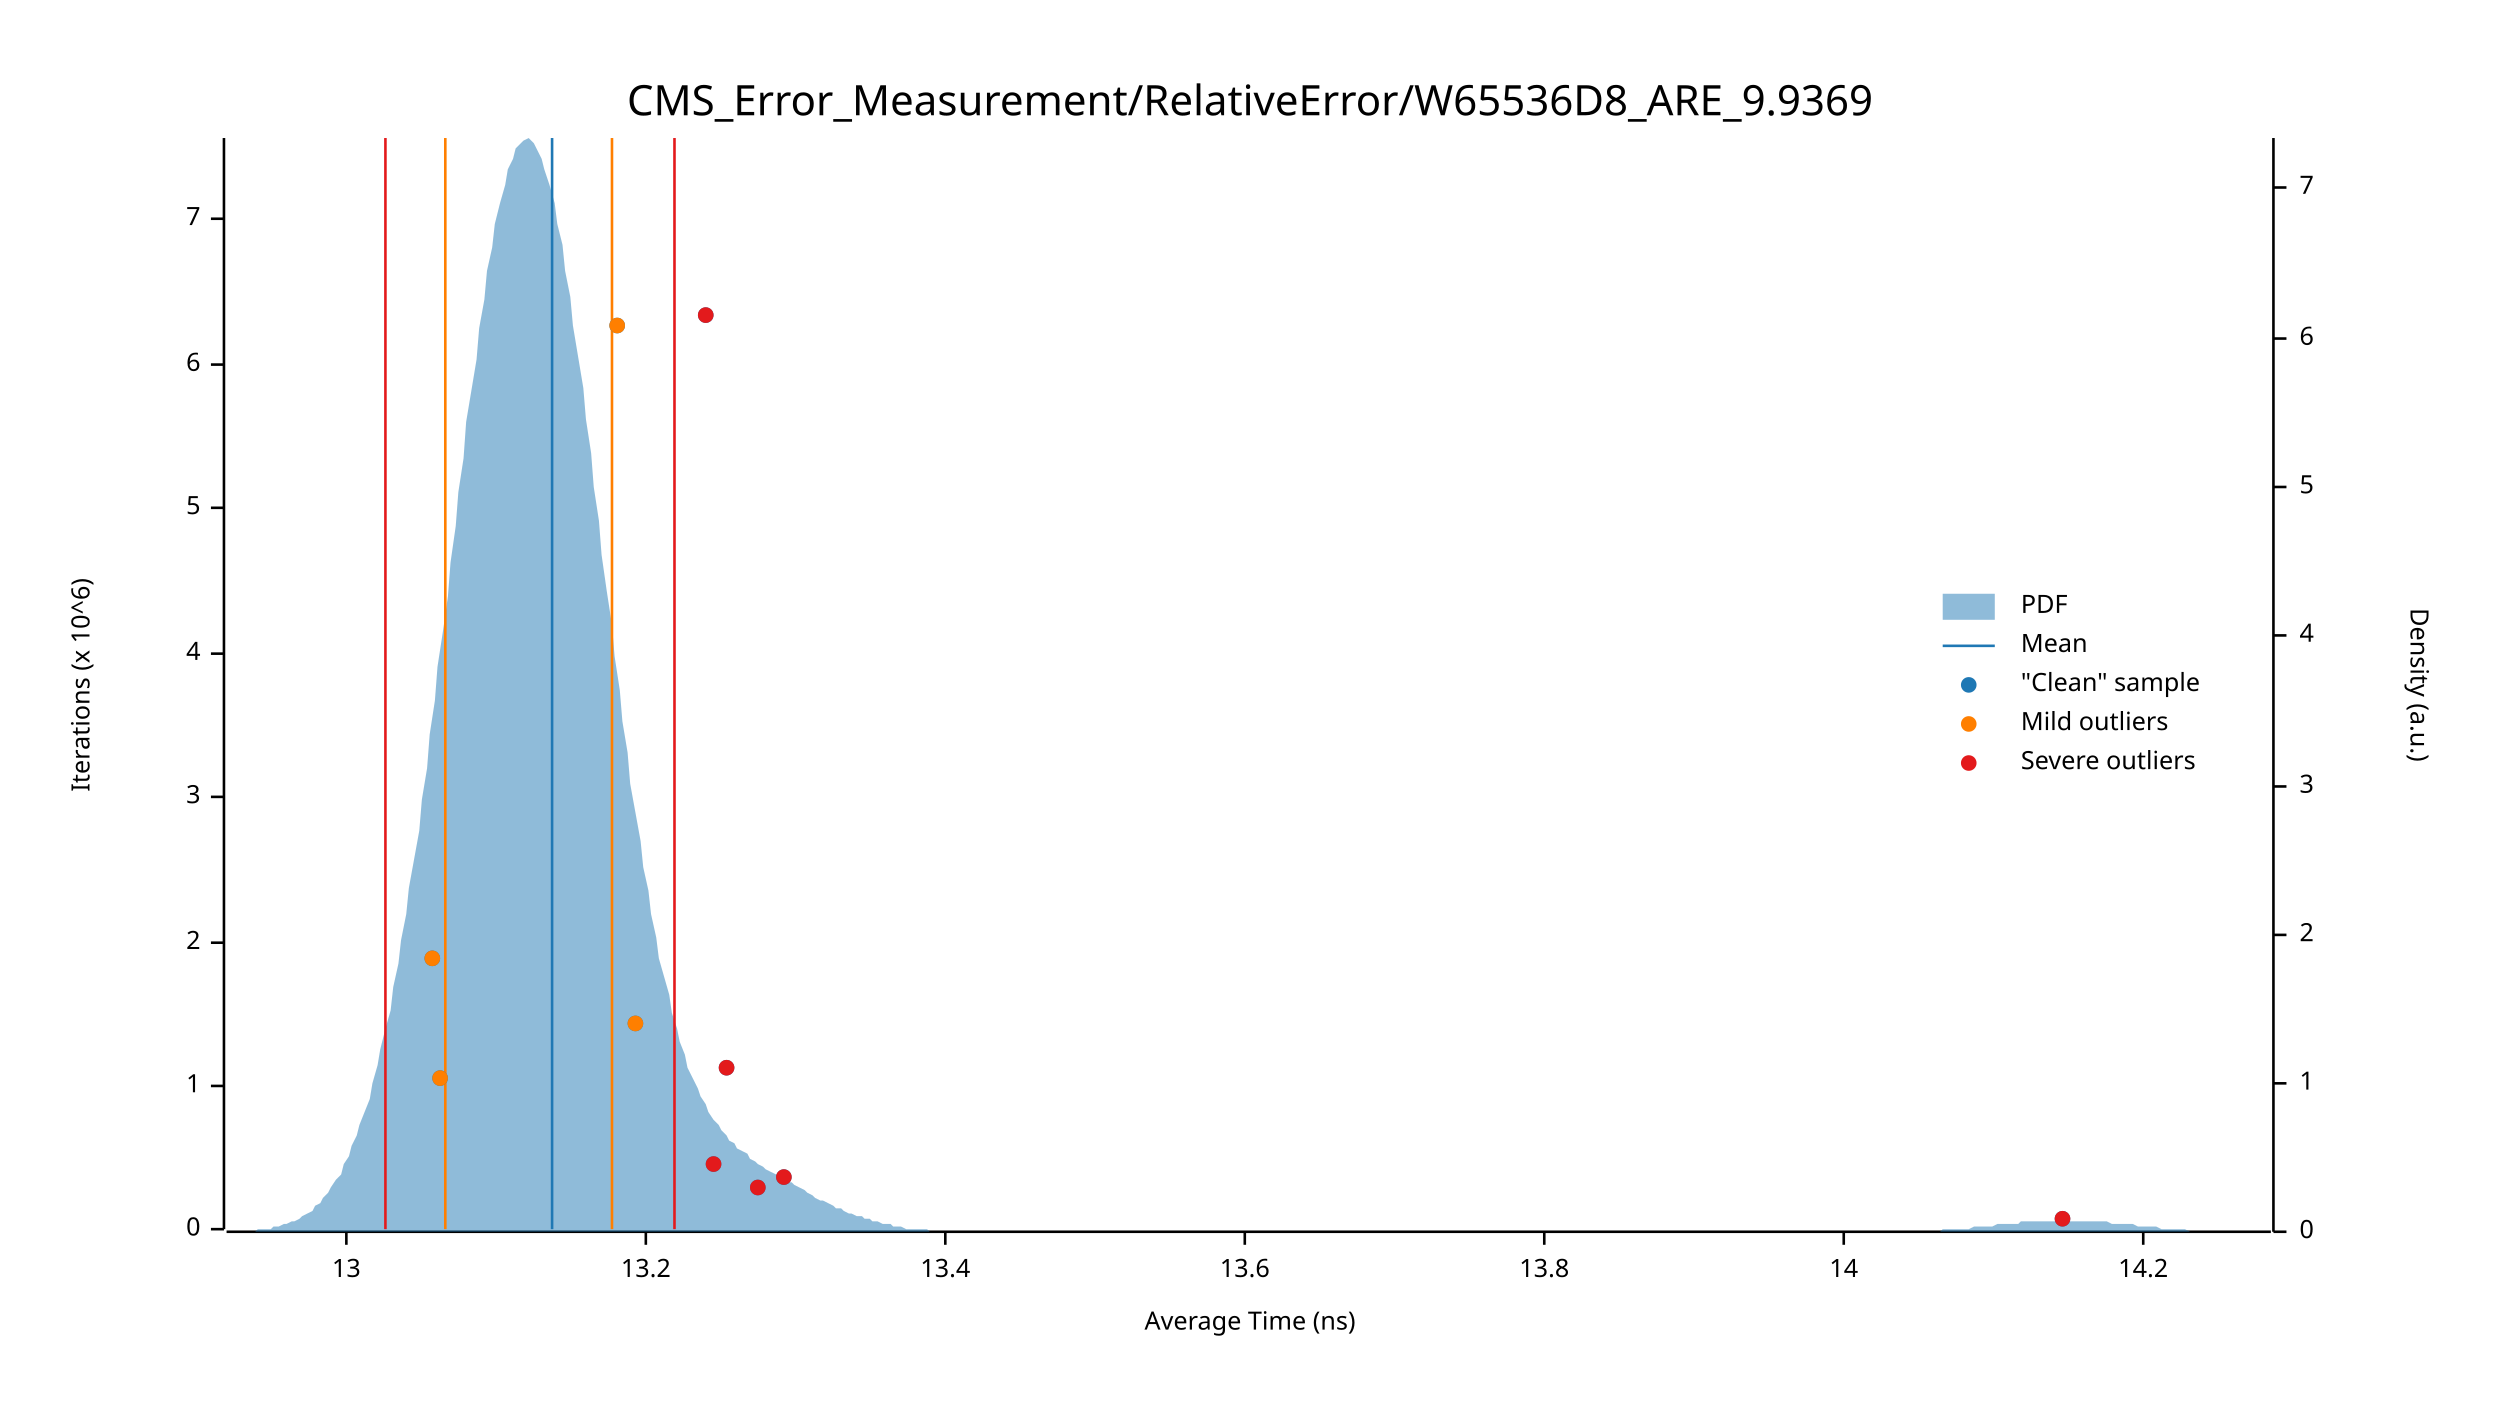
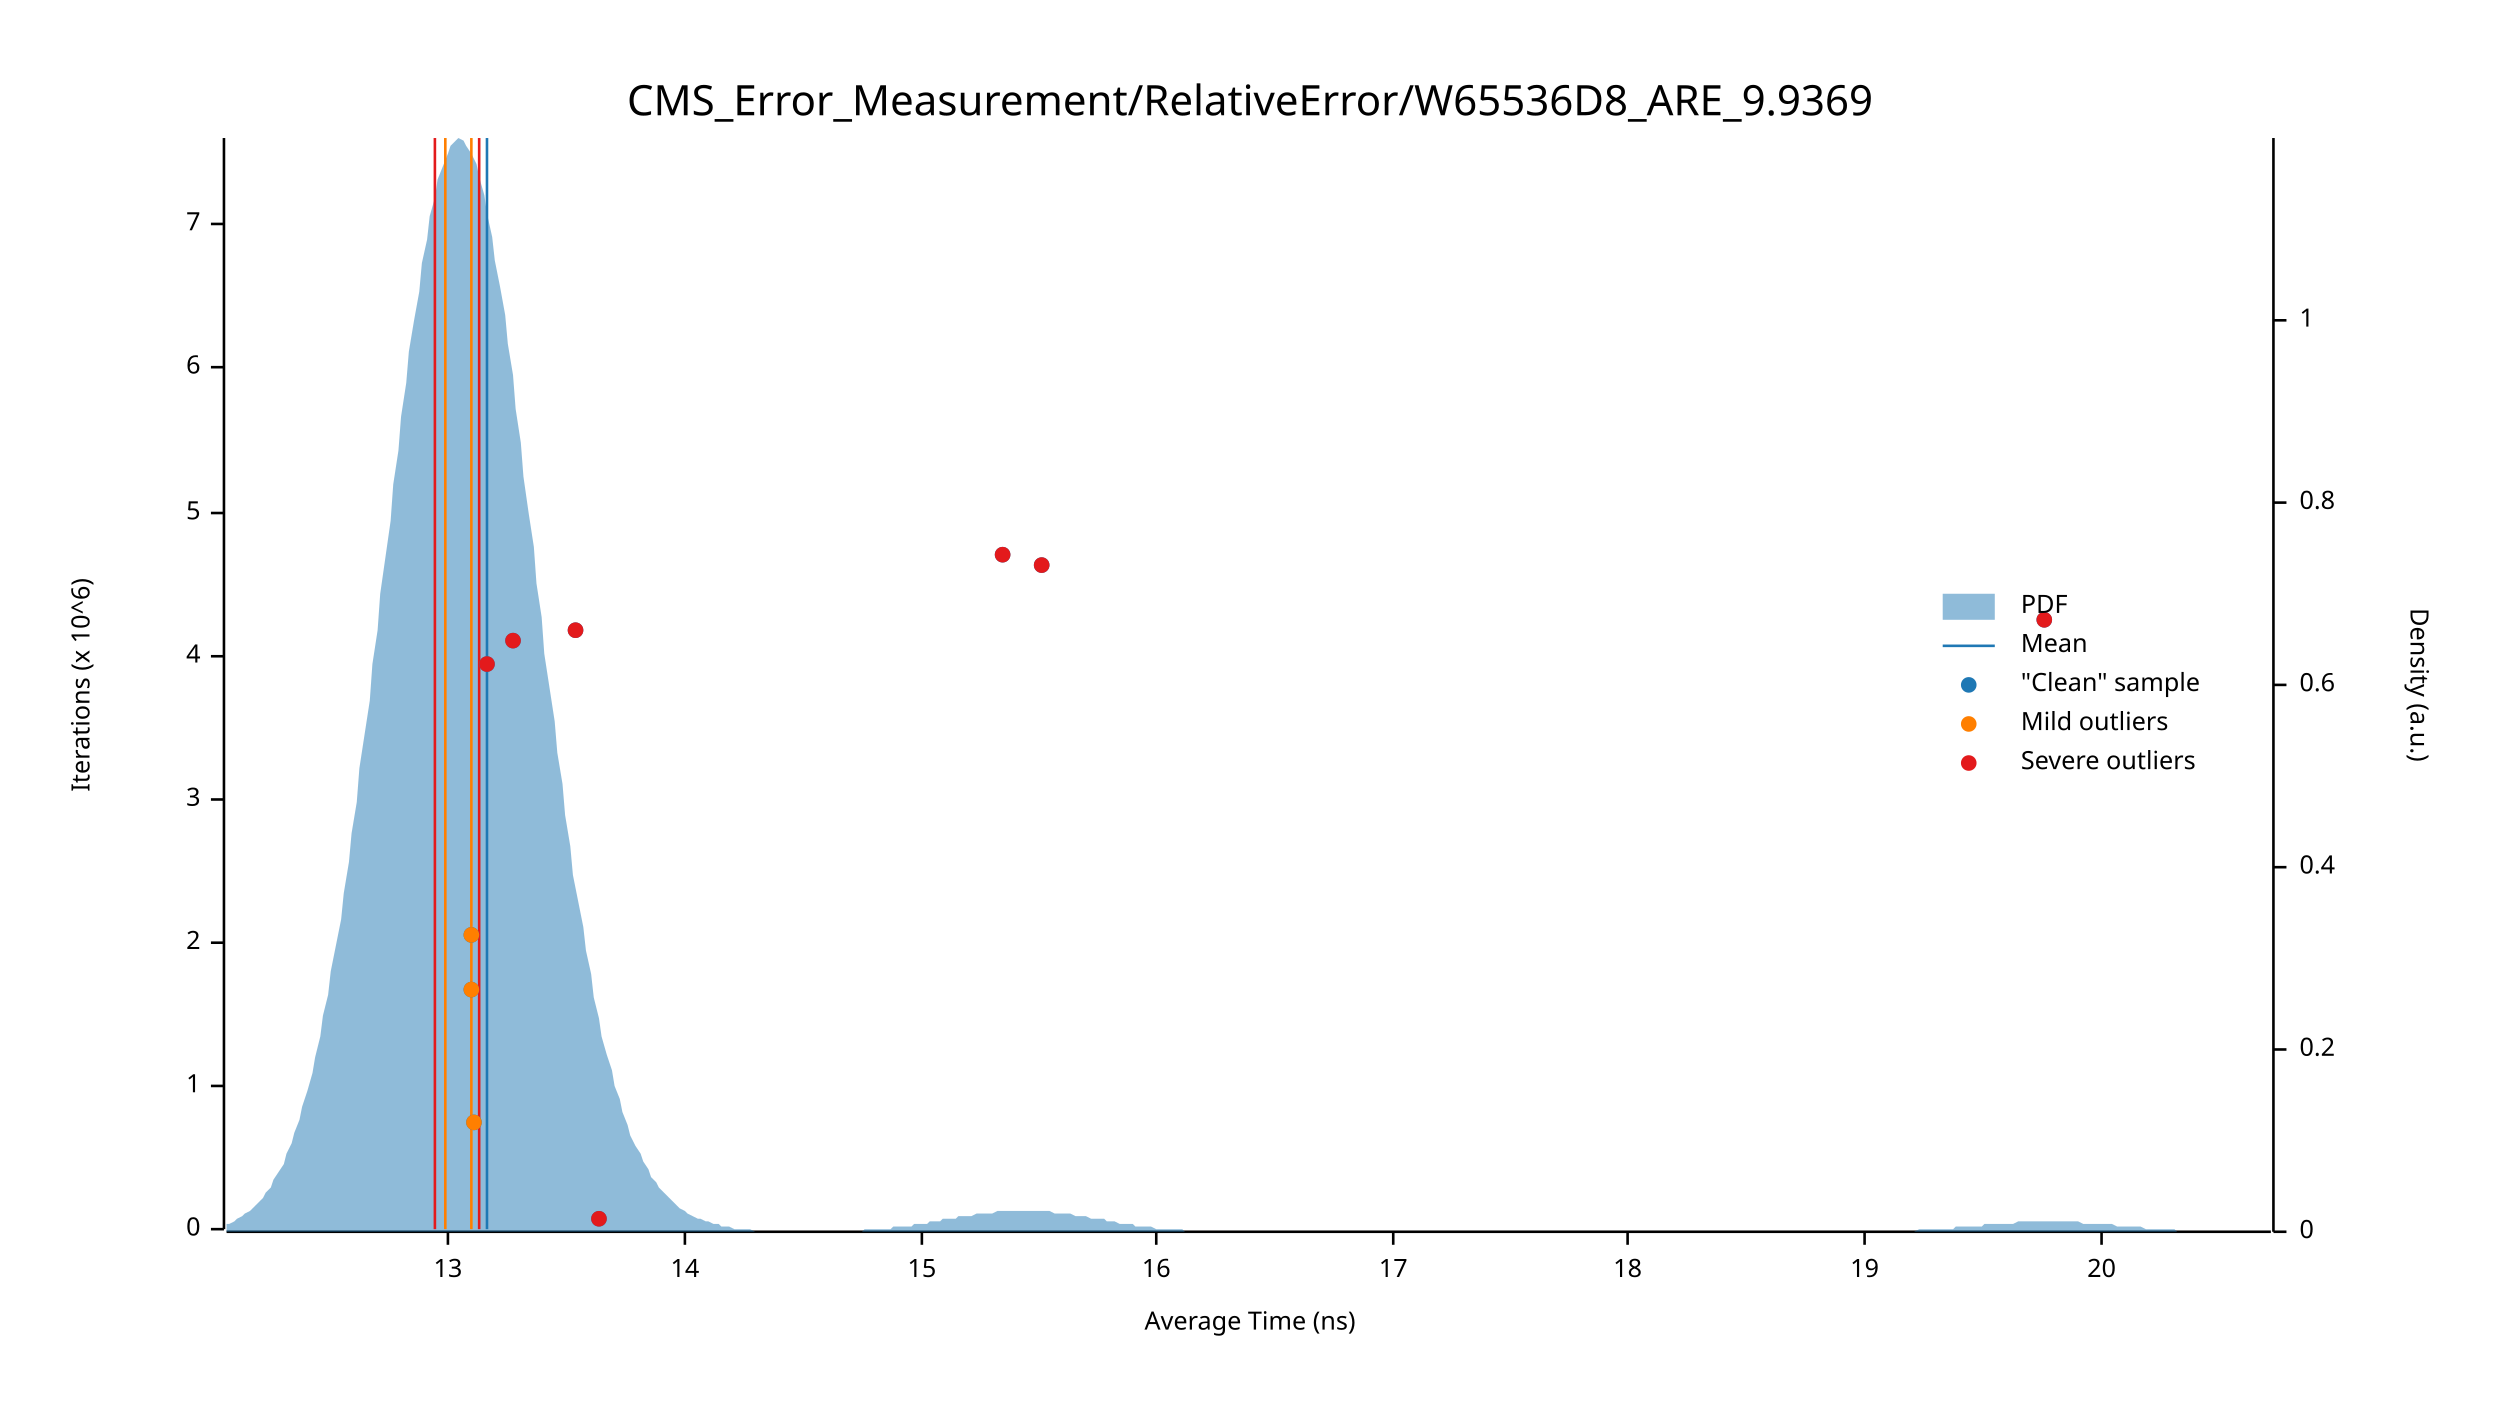
<svg xmlns="http://www.w3.org/2000/svg" width="960" height="540" viewBox="0 0 960 540">
  <text x="480" y="32" dy="0.76em" text-anchor="middle" font-family="sans-serif" font-size="16.129" opacity="1" fill="#000000">
CMS_Error_Measurement/RelativeError/W65536D8_ARE_9.9369
</text>
  <text x="27" y="263" dy="0.76em" text-anchor="middle" font-family="sans-serif" font-size="9.677" opacity="1" fill="#000000" transform="rotate(270, 27, 263)">
Iterations (x 10^6)
</text>
  <text x="480" y="513" dy="-0.5ex" text-anchor="middle" font-family="sans-serif" font-size="9.677" opacity="1" fill="#000000">
Average Time (ns)
</text>
  <polyline fill="none" opacity="1" stroke="#000000" stroke-width="1" points="86,53 86,472 " />
  <text x="77" y="472" dy="0.5ex" text-anchor="end" font-family="sans-serif" font-size="9.677" opacity="1" fill="#000000">
0
</text>
  <polyline fill="none" opacity="1" stroke="#000000" stroke-width="1" points="81,472 86,472 " />
  <text x="77" y="417" dy="0.5ex" text-anchor="end" font-family="sans-serif" font-size="9.677" opacity="1" fill="#000000">
1
</text>
  <polyline fill="none" opacity="1" stroke="#000000" stroke-width="1" points="81,417 86,417 " />
  <text x="77" y="362" dy="0.5ex" text-anchor="end" font-family="sans-serif" font-size="9.677" opacity="1" fill="#000000">
2
</text>
  <polyline fill="none" opacity="1" stroke="#000000" stroke-width="1" points="81,362 86,362 " />
-   <text x="77" y="306" dy="0.5ex" text-anchor="end" font-family="sans-serif" font-size="9.677" opacity="1" fill="#000000">
+   <text x="77" y="307" dy="0.5ex" text-anchor="end" font-family="sans-serif" font-size="9.677" opacity="1" fill="#000000">
3
</text>
-   <polyline fill="none" opacity="1" stroke="#000000" stroke-width="1" points="81,306 86,306 " />
-   <text x="77" y="251" dy="0.5ex" text-anchor="end" font-family="sans-serif" font-size="9.677" opacity="1" fill="#000000">
+   <polyline fill="none" opacity="1" stroke="#000000" stroke-width="1" points="81,307 86,307 " />
+   <text x="77" y="252" dy="0.5ex" text-anchor="end" font-family="sans-serif" font-size="9.677" opacity="1" fill="#000000">
4
</text>
-   <polyline fill="none" opacity="1" stroke="#000000" stroke-width="1" points="81,251 86,251 " />
-   <text x="77" y="195" dy="0.5ex" text-anchor="end" font-family="sans-serif" font-size="9.677" opacity="1" fill="#000000">
+   <polyline fill="none" opacity="1" stroke="#000000" stroke-width="1" points="81,252 86,252 " />
+   <text x="77" y="197" dy="0.5ex" text-anchor="end" font-family="sans-serif" font-size="9.677" opacity="1" fill="#000000">
5
</text>
-   <polyline fill="none" opacity="1" stroke="#000000" stroke-width="1" points="81,195 86,195 " />
-   <text x="77" y="140" dy="0.5ex" text-anchor="end" font-family="sans-serif" font-size="9.677" opacity="1" fill="#000000">
+   <polyline fill="none" opacity="1" stroke="#000000" stroke-width="1" points="81,197 86,197 " />
+   <text x="77" y="141" dy="0.5ex" text-anchor="end" font-family="sans-serif" font-size="9.677" opacity="1" fill="#000000">
6
</text>
-   <polyline fill="none" opacity="1" stroke="#000000" stroke-width="1" points="81,140 86,140 " />
-   <text x="77" y="84" dy="0.5ex" text-anchor="end" font-family="sans-serif" font-size="9.677" opacity="1" fill="#000000">
+   <polyline fill="none" opacity="1" stroke="#000000" stroke-width="1" points="81,141 86,141 " />
+   <text x="77" y="86" dy="0.5ex" text-anchor="end" font-family="sans-serif" font-size="9.677" opacity="1" fill="#000000">
7
</text>
-   <polyline fill="none" opacity="1" stroke="#000000" stroke-width="1" points="81,84 86,84 " />
+   <polyline fill="none" opacity="1" stroke="#000000" stroke-width="1" points="81,86 86,86 " />
  <polyline fill="none" opacity="1" stroke="#000000" stroke-width="1" points="87,473 872,473 " />
-   <text x="133" y="483" dy="0.76em" text-anchor="middle" font-family="sans-serif" font-size="9.677" opacity="1" fill="#000000">
+   <text x="172" y="483" dy="0.76em" text-anchor="middle" font-family="sans-serif" font-size="9.677" opacity="1" fill="#000000">
13
</text>
-   <polyline fill="none" opacity="1" stroke="#000000" stroke-width="1" points="133,473 133,478 " />
-   <text x="248" y="483" dy="0.76em" text-anchor="middle" font-family="sans-serif" font-size="9.677" opacity="1" fill="#000000">
- 13.2
- </text>
-   <polyline fill="none" opacity="1" stroke="#000000" stroke-width="1" points="248,473 248,478 " />
-   <text x="363" y="483" dy="0.76em" text-anchor="middle" font-family="sans-serif" font-size="9.677" opacity="1" fill="#000000">
- 13.4
- </text>
-   <polyline fill="none" opacity="1" stroke="#000000" stroke-width="1" points="363,473 363,478 " />
-   <text x="478" y="483" dy="0.76em" text-anchor="middle" font-family="sans-serif" font-size="9.677" opacity="1" fill="#000000">
- 13.6
- </text>
-   <polyline fill="none" opacity="1" stroke="#000000" stroke-width="1" points="478,473 478,478 " />
-   <text x="593" y="483" dy="0.76em" text-anchor="middle" font-family="sans-serif" font-size="9.677" opacity="1" fill="#000000">
- 13.8
- </text>
-   <polyline fill="none" opacity="1" stroke="#000000" stroke-width="1" points="593,473 593,478 " />
-   <text x="708" y="483" dy="0.76em" text-anchor="middle" font-family="sans-serif" font-size="9.677" opacity="1" fill="#000000">
+   <polyline fill="none" opacity="1" stroke="#000000" stroke-width="1" points="172,473 172,478 " />
+   <text x="263" y="483" dy="0.76em" text-anchor="middle" font-family="sans-serif" font-size="9.677" opacity="1" fill="#000000">
14
</text>
-   <polyline fill="none" opacity="1" stroke="#000000" stroke-width="1" points="708,473 708,478 " />
-   <text x="823" y="483" dy="0.76em" text-anchor="middle" font-family="sans-serif" font-size="9.677" opacity="1" fill="#000000">
- 14.2
+   <polyline fill="none" opacity="1" stroke="#000000" stroke-width="1" points="263,473 263,478 " />
+   <text x="354" y="483" dy="0.76em" text-anchor="middle" font-family="sans-serif" font-size="9.677" opacity="1" fill="#000000">
+ 15
</text>
-   <polyline fill="none" opacity="1" stroke="#000000" stroke-width="1" points="823,473 823,478 " />
+   <polyline fill="none" opacity="1" stroke="#000000" stroke-width="1" points="354,473 354,478 " />
+   <text x="444" y="483" dy="0.76em" text-anchor="middle" font-family="sans-serif" font-size="9.677" opacity="1" fill="#000000">
+ 16
+ </text>
+   <polyline fill="none" opacity="1" stroke="#000000" stroke-width="1" points="444,473 444,478 " />
+   <text x="535" y="483" dy="0.76em" text-anchor="middle" font-family="sans-serif" font-size="9.677" opacity="1" fill="#000000">
+ 17
+ </text>
+   <polyline fill="none" opacity="1" stroke="#000000" stroke-width="1" points="535,473 535,478 " />
+   <text x="625" y="483" dy="0.76em" text-anchor="middle" font-family="sans-serif" font-size="9.677" opacity="1" fill="#000000">
+ 18
+ </text>
+   <polyline fill="none" opacity="1" stroke="#000000" stroke-width="1" points="625,473 625,478 " />
+   <text x="716" y="483" dy="0.76em" text-anchor="middle" font-family="sans-serif" font-size="9.677" opacity="1" fill="#000000">
+ 19
+ </text>
+   <polyline fill="none" opacity="1" stroke="#000000" stroke-width="1" points="716,473 716,478 " />
+   <text x="807" y="483" dy="0.76em" text-anchor="middle" font-family="sans-serif" font-size="9.677" opacity="1" fill="#000000">
+ 20
+ </text>
+   <polyline fill="none" opacity="1" stroke="#000000" stroke-width="1" points="807,473 807,478 " />
  <text x="933" y="263" dy="0.76em" text-anchor="middle" font-family="sans-serif" font-size="9.677" opacity="1" fill="#000000" transform="rotate(90, 933, 263)">
Density (a.u.)
</text>
  <polyline fill="none" opacity="1" stroke="#000000" stroke-width="1" points="873,53 873,473 " />
  <text x="883" y="473" dy="0.5ex" text-anchor="start" font-family="sans-serif" font-size="9.677" opacity="1" fill="#000000">
0
</text>
  <polyline fill="none" opacity="1" stroke="#000000" stroke-width="1" points="873,473 878,473 " />
-   <text x="883" y="416" dy="0.5ex" text-anchor="start" font-family="sans-serif" font-size="9.677" opacity="1" fill="#000000">
+   <text x="883" y="403" dy="0.5ex" text-anchor="start" font-family="sans-serif" font-size="9.677" opacity="1" fill="#000000">
+ 0.2
+ </text>
+   <polyline fill="none" opacity="1" stroke="#000000" stroke-width="1" points="873,403 878,403 " />
+   <text x="883" y="333" dy="0.5ex" text-anchor="start" font-family="sans-serif" font-size="9.677" opacity="1" fill="#000000">
+ 0.4
+ </text>
+   <polyline fill="none" opacity="1" stroke="#000000" stroke-width="1" points="873,333 878,333 " />
+   <text x="883" y="263" dy="0.5ex" text-anchor="start" font-family="sans-serif" font-size="9.677" opacity="1" fill="#000000">
+ 0.6
+ </text>
+   <polyline fill="none" opacity="1" stroke="#000000" stroke-width="1" points="873,263 878,263 " />
+   <text x="883" y="193" dy="0.5ex" text-anchor="start" font-family="sans-serif" font-size="9.677" opacity="1" fill="#000000">
+ 0.8
+ </text>
+   <polyline fill="none" opacity="1" stroke="#000000" stroke-width="1" points="873,193 878,193 " />
+   <text x="883" y="123" dy="0.5ex" text-anchor="start" font-family="sans-serif" font-size="9.677" opacity="1" fill="#000000">
1
</text>
-   <polyline fill="none" opacity="1" stroke="#000000" stroke-width="1" points="873,416 878,416 " />
-   <text x="883" y="359" dy="0.5ex" text-anchor="start" font-family="sans-serif" font-size="9.677" opacity="1" fill="#000000">
- 2
- </text>
-   <polyline fill="none" opacity="1" stroke="#000000" stroke-width="1" points="873,359 878,359 " />
-   <text x="883" y="302" dy="0.5ex" text-anchor="start" font-family="sans-serif" font-size="9.677" opacity="1" fill="#000000">
- 3
- </text>
-   <polyline fill="none" opacity="1" stroke="#000000" stroke-width="1" points="873,302 878,302 " />
-   <text x="883" y="244" dy="0.5ex" text-anchor="start" font-family="sans-serif" font-size="9.677" opacity="1" fill="#000000">
- 4
- </text>
-   <polyline fill="none" opacity="1" stroke="#000000" stroke-width="1" points="873,244 878,244 " />
-   <text x="883" y="187" dy="0.5ex" text-anchor="start" font-family="sans-serif" font-size="9.677" opacity="1" fill="#000000">
- 5
- </text>
-   <polyline fill="none" opacity="1" stroke="#000000" stroke-width="1" points="873,187 878,187 " />
-   <text x="883" y="130" dy="0.5ex" text-anchor="start" font-family="sans-serif" font-size="9.677" opacity="1" fill="#000000">
- 6
- </text>
-   <polyline fill="none" opacity="1" stroke="#000000" stroke-width="1" points="873,130 878,130 " />
-   <text x="883" y="72" dy="0.5ex" text-anchor="start" font-family="sans-serif" font-size="9.677" opacity="1" fill="#000000">
- 7
- </text>
-   <polyline fill="none" opacity="1" stroke="#000000" stroke-width="1" points="873,72 878,72 " />
-   <polygon opacity="0.5" fill="#1F78B4" points="87,473 88,473 90,473 91,473 93,473 94,473 96,473 98,473 99,472 101,472 102,472 104,472 105,471 107,471 109,470 110,470 112,469 113,469 115,468 116,467 118,466 120,465 121,463 123,462 124,460 126,458 127,456 129,453 131,451 132,447 134,444 135,440 137,436 138,432 140,427 142,422 143,416 145,409 146,403 148,395 150,388 151,379 153,370 154,361 156,351 157,341 159,330 161,319 162,307 164,295 165,282 167,269 168,256 170,243 172,229 173,216 175,202 176,189 178,176 179,162 181,150 183,138 184,126 186,115 187,104 189,95 190,86 192,78 194,71 195,65 197,61 198,57 200,55 201,54 203,53 205,55 206,57 208,61 209,65 211,71 213,78 214,86 216,94 217,104 219,114 220,125 222,137 224,149 225,161 227,174 228,187 230,200 231,213 233,227 235,240 236,252 238,265 239,277 241,289 242,301 244,312 246,323 247,333 249,342 250,351 252,360 253,368 255,375 257,382 258,389 260,395 261,400 263,405 264,410 266,414 268,418 269,421 271,424 272,427 274,430 276,432 277,434 279,436 280,438 282,439 283,441 285,442 287,443 288,445 290,446 291,447 293,448 294,449 296,450 298,451 299,452 301,453 302,454 304,454 305,455 307,456 309,457 310,458 312,459 313,460 315,461 316,461 318,462 320,463 321,464 323,464 324,465 326,466 327,466 329,467 331,467 332,468 334,468 335,469 337,469 339,470 340,470 342,470 343,471 345,471 346,471 348,472 350,472 351,472 353,472 354,472 356,472 357,473 359,473 361,473 362,473 364,473 365,473 367,473 368,473 370,473 372,473 373,473 375,473 376,473 378,473 379,473 381,473 383,473 384,473 386,473 387,473 389,473 391,473 392,473 394,473 395,473 397,473 398,473 400,473 402,473 403,473 405,473 406,473 408,473 409,473 411,473 413,473 414,473 416,473 417,473 419,473 420,473 422,473 424,473 425,473 427,473 428,473 430,473 431,473 433,473 435,473 436,473 438,473 439,473 441,473 442,473 444,473 446,473 447,473 449,473 450,473 452,473 454,473 455,473 457,473 458,473 460,473 461,473 463,473 465,473 466,473 468,473 469,473 471,473 472,473 474,473 476,473 477,473 479,473 480,473 482,473 483,473 485,473 487,473 488,473 490,473 491,473 493,473 494,473 496,473 498,473 499,473 501,473 502,473 504,473 505,473 507,473 509,473 510,473 512,473 513,473 515,473 517,473 518,473 520,473 521,473 523,473 524,473 526,473 528,473 529,473 531,473 532,473 534,473 535,473 537,473 539,473 540,473 542,473 543,473 545,473 546,473 548,473 550,473 551,473 553,473 554,473 556,473 557,473 559,473 561,473 562,473 564,473 565,473 567,473 568,473 570,473 572,473 573,473 575,473 576,473 578,473 580,473 581,473 583,473 584,473 586,473 587,473 589,473 591,473 592,473 594,473 595,473 597,473 598,473 600,473 602,473 603,473 605,473 606,473 608,473 609,473 611,473 613,473 614,473 616,473 617,473 619,473 620,473 622,473 624,473 625,473 627,473 628,473 630,473 632,473 633,473 635,473 636,473 638,473 639,473 641,473 643,473 644,473 646,473 647,473 649,473 650,473 652,473 654,473 655,473 657,473 658,473 660,473 661,473 663,473 665,473 666,473 668,473 669,473 671,473 672,473 674,473 676,473 677,473 679,473 680,473 682,473 683,473 685,473 687,473 688,473 690,473 691,473 693,473 695,473 696,473 698,473 699,473 701,473 702,473 704,473 706,473 707,473 709,473 710,473 712,473 713,473 715,473 717,473 718,473 720,473 721,473 723,473 724,473 726,473 728,473 729,473 731,473 732,473 734,473 735,473 737,473 739,473 740,473 742,473 743,473 745,473 746,472 748,472 750,472 751,472 753,472 754,472 756,472 758,471 759,471 761,471 762,471 764,471 765,471 767,470 769,470 770,470 772,470 773,470 775,470 776,469 778,469 780,469 781,469 783,469 784,469 786,469 787,469 789,469 791,469 792,469 794,469 795,469 797,469 798,469 800,469 802,469 803,469 805,469 806,469 808,469 809,469 811,470 813,470 814,470 816,470 817,470 819,470 821,471 822,471 824,471 825,471 827,471 828,471 830,472 832,472 833,472 835,472 836,472 838,472 839,472 841,473 843,473 844,473 846,473 847,473 849,473 850,473 852,473 854,473 855,473 857,473 858,473 860,473 861,473 863,473 865,473 866,473 868,473 869,473 871,473 873,473 873,473 87,473 " />
-   <polyline fill="none" opacity="1" stroke="#1F78B4" stroke-width="1" points="212,472 212,53 " />
+   <polyline fill="none" opacity="1" stroke="#000000" stroke-width="1" points="873,123 878,123 " />
+   <polygon opacity="0.5" fill="#1F78B4" points="87,470 88,470 90,469 91,468 93,467 94,466 96,465 98,463 99,462 101,460 102,458 104,456 105,453 107,450 109,447 110,443 112,439 113,435 115,430 116,425 118,419 120,412 121,406 123,398 124,390 126,382 127,373 129,363 131,353 132,343 134,331 135,320 137,308 138,295 140,282 142,269 143,255 145,242 146,228 148,214 150,200 151,186 153,173 154,160 156,147 157,135 159,123 161,112 162,101 164,92 165,83 167,76 168,69 170,64 172,59 173,56 175,54 176,53 178,54 179,56 181,59 183,63 184,68 186,75 187,82 189,91 190,100 192,110 194,121 195,132 197,144 198,157 200,170 201,183 203,197 205,210 206,224 208,237 209,251 211,264 213,277 214,289 216,301 217,313 219,325 220,336 222,346 224,356 225,365 227,374 228,383 230,391 231,398 233,405 235,411 236,417 238,422 239,427 241,432 242,436 244,440 246,443 247,446 249,449 250,452 252,454 253,456 255,458 257,460 258,461 260,463 261,464 263,465 264,466 266,467 268,468 269,468 271,469 272,469 274,470 276,470 277,471 279,471 280,471 282,472 283,472 285,472 287,472 288,472 290,473 291,473 293,473 294,473 296,473 298,473 299,473 301,473 302,473 304,473 305,473 307,473 309,473 310,473 312,473 313,473 315,473 316,473 318,473 320,473 321,473 323,473 324,473 326,473 327,473 329,473 331,473 332,472 334,472 335,472 337,472 339,472 340,472 342,472 343,471 345,471 346,471 348,471 350,471 351,470 353,470 354,470 356,470 357,469 359,469 361,469 362,468 364,468 365,468 367,468 368,467 370,467 372,467 373,467 375,466 376,466 378,466 379,466 381,466 383,465 384,465 386,465 387,465 389,465 391,465 392,465 394,465 395,465 397,465 398,465 400,465 402,465 403,465 405,466 406,466 408,466 409,466 411,466 413,467 414,467 416,467 417,467 419,468 420,468 422,468 424,468 425,469 427,469 428,469 430,470 431,470 433,470 435,470 436,471 438,471 439,471 441,471 442,471 444,472 446,472 447,472 449,472 450,472 452,472 454,472 455,473 457,473 458,473 460,473 461,473 463,473 465,473 466,473 468,473 469,473 471,473 472,473 474,473 476,473 477,473 479,473 480,473 482,473 483,473 485,473 487,473 488,473 490,473 491,473 493,473 494,473 496,473 498,473 499,473 501,473 502,473 504,473 505,473 507,473 509,473 510,473 512,473 513,473 515,473 517,473 518,473 520,473 521,473 523,473 524,473 526,473 528,473 529,473 531,473 532,473 534,473 535,473 537,473 539,473 540,473 542,473 543,473 545,473 546,473 548,473 550,473 551,473 553,473 554,473 556,473 557,473 559,473 561,473 562,473 564,473 565,473 567,473 568,473 570,473 572,473 573,473 575,473 576,473 578,473 580,473 581,473 583,473 584,473 586,473 587,473 589,473 591,473 592,473 594,473 595,473 597,473 598,473 600,473 602,473 603,473 605,473 606,473 608,473 609,473 611,473 613,473 614,473 616,473 617,473 619,473 620,473 622,473 624,473 625,473 627,473 628,473 630,473 632,473 633,473 635,473 636,473 638,473 639,473 641,473 643,473 644,473 646,473 647,473 649,473 650,473 652,473 654,473 655,473 657,473 658,473 660,473 661,473 663,473 665,473 666,473 668,473 669,473 671,473 672,473 674,473 676,473 677,473 679,473 680,473 682,473 683,473 685,473 687,473 688,473 690,473 691,473 693,473 695,473 696,473 698,473 699,473 701,473 702,473 704,473 706,473 707,473 709,473 710,473 712,473 713,473 715,473 717,473 718,473 720,473 721,473 723,473 724,473 726,473 728,473 729,473 731,473 732,473 734,473 735,473 737,472 739,472 740,472 742,472 743,472 745,472 746,472 748,472 750,472 751,471 753,471 754,471 756,471 758,471 759,471 761,471 762,470 764,470 765,470 767,470 769,470 770,470 772,470 773,470 775,469 776,469 778,469 780,469 781,469 783,469 784,469 786,469 787,469 789,469 791,469 792,469 794,469 795,469 797,469 798,469 800,470 802,470 803,470 805,470 806,470 808,470 809,470 811,470 813,471 814,471 816,471 817,471 819,471 821,471 822,471 824,472 825,472 827,472 828,472 830,472 832,472 833,472 835,472 836,473 838,473 839,473 841,473 843,473 844,473 846,473 847,473 849,473 850,473 852,473 854,473 855,473 857,473 858,473 860,473 861,473 863,473 865,473 866,473 868,473 869,473 871,473 873,473 873,473 87,473 " />
+   <polyline fill="none" opacity="1" stroke="#1F78B4" stroke-width="1" points="187,472 187,53 " />
  <polyline fill="none" opacity="1" stroke="#FF7F00" stroke-width="1" points="171,472 171,53 " />
-   <polyline fill="none" opacity="1" stroke="#FF7F00" stroke-width="1" points="235,472 235,53 " />
-   <polyline fill="none" opacity="1" stroke="#E31A1C" stroke-width="1" points="148,472 148,53 " />
-   <polyline fill="none" opacity="1" stroke="#E31A1C" stroke-width="1" points="259,472 259,53 " />
-   <circle cx="792" cy="468" r="3" opacity="1" fill="#1F78B4" stroke="none" stroke-width="1" />
-   <circle cx="291" cy="456" r="3" opacity="1" fill="#1F78B4" stroke="none" stroke-width="1" />
-   <circle cx="301" cy="452" r="3" opacity="1" fill="#1F78B4" stroke="none" stroke-width="1" />
-   <circle cx="274" cy="447" r="3" opacity="1" fill="#1F78B4" stroke="none" stroke-width="1" />
-   <circle cx="169" cy="414" r="3" opacity="1" fill="#1F78B4" stroke="none" stroke-width="1" />
-   <circle cx="279" cy="410" r="3" opacity="1" fill="#1F78B4" stroke="none" stroke-width="1" />
-   <circle cx="244" cy="393" r="3" opacity="1" fill="#1F78B4" stroke="none" stroke-width="1" />
-   <circle cx="166" cy="368" r="3" opacity="1" fill="#1F78B4" stroke="none" stroke-width="1" />
-   <circle cx="237" cy="125" r="3" opacity="1" fill="#1F78B4" stroke="none" stroke-width="1" />
-   <circle cx="271" cy="121" r="3" opacity="1" fill="#1F78B4" stroke="none" stroke-width="1" />
-   <circle cx="169" cy="414" r="3" opacity="1" fill="#FF7F00" stroke="none" stroke-width="1" />
-   <circle cx="244" cy="393" r="3" opacity="1" fill="#FF7F00" stroke="none" stroke-width="1" />
-   <circle cx="166" cy="368" r="3" opacity="1" fill="#FF7F00" stroke="none" stroke-width="1" />
-   <circle cx="237" cy="125" r="3" opacity="1" fill="#FF7F00" stroke="none" stroke-width="1" />
-   <circle cx="792" cy="468" r="3" opacity="1" fill="#E31A1C" stroke="none" stroke-width="1" />
-   <circle cx="291" cy="456" r="3" opacity="1" fill="#E31A1C" stroke="none" stroke-width="1" />
-   <circle cx="301" cy="452" r="3" opacity="1" fill="#E31A1C" stroke="none" stroke-width="1" />
-   <circle cx="274" cy="447" r="3" opacity="1" fill="#E31A1C" stroke="none" stroke-width="1" />
-   <circle cx="279" cy="410" r="3" opacity="1" fill="#E31A1C" stroke="none" stroke-width="1" />
-   <circle cx="271" cy="121" r="3" opacity="1" fill="#E31A1C" stroke="none" stroke-width="1" />
+   <polyline fill="none" opacity="1" stroke="#FF7F00" stroke-width="1" points="181,472 181,53 " />
+   <polyline fill="none" opacity="1" stroke="#E31A1C" stroke-width="1" points="167,472 167,53 " />
+   <polyline fill="none" opacity="1" stroke="#E31A1C" stroke-width="1" points="184,472 184,53 " />
+   <circle cx="230" cy="468" r="3" opacity="1" fill="#1F78B4" stroke="none" stroke-width="1" />
+   <circle cx="182" cy="431" r="3" opacity="1" fill="#1F78B4" stroke="none" stroke-width="1" />
+   <circle cx="181" cy="380" r="3" opacity="1" fill="#1F78B4" stroke="none" stroke-width="1" />
+   <circle cx="181" cy="359" r="3" opacity="1" fill="#1F78B4" stroke="none" stroke-width="1" />
+   <circle cx="187" cy="255" r="3" opacity="1" fill="#1F78B4" stroke="none" stroke-width="1" />
+   <circle cx="197" cy="246" r="3" opacity="1" fill="#1F78B4" stroke="none" stroke-width="1" />
+   <circle cx="221" cy="242" r="3" opacity="1" fill="#1F78B4" stroke="none" stroke-width="1" />
+   <circle cx="785" cy="238" r="3" opacity="1" fill="#1F78B4" stroke="none" stroke-width="1" />
+   <circle cx="400" cy="217" r="3" opacity="1" fill="#1F78B4" stroke="none" stroke-width="1" />
+   <circle cx="385" cy="213" r="3" opacity="1" fill="#1F78B4" stroke="none" stroke-width="1" />
+   <circle cx="182" cy="431" r="3" opacity="1" fill="#FF7F00" stroke="none" stroke-width="1" />
+   <circle cx="181" cy="380" r="3" opacity="1" fill="#FF7F00" stroke="none" stroke-width="1" />
+   <circle cx="181" cy="359" r="3" opacity="1" fill="#FF7F00" stroke="none" stroke-width="1" />
+   <circle cx="230" cy="468" r="3" opacity="1" fill="#E31A1C" stroke="none" stroke-width="1" />
+   <circle cx="187" cy="255" r="3" opacity="1" fill="#E31A1C" stroke="none" stroke-width="1" />
+   <circle cx="197" cy="246" r="3" opacity="1" fill="#E31A1C" stroke="none" stroke-width="1" />
+   <circle cx="221" cy="242" r="3" opacity="1" fill="#E31A1C" stroke="none" stroke-width="1" />
+   <circle cx="785" cy="238" r="3" opacity="1" fill="#E31A1C" stroke="none" stroke-width="1" />
+   <circle cx="400" cy="217" r="3" opacity="1" fill="#E31A1C" stroke="none" stroke-width="1" />
+   <circle cx="385" cy="213" r="3" opacity="1" fill="#E31A1C" stroke="none" stroke-width="1" />
  <text x="776" y="228" dy="0.76em" text-anchor="start" font-family="sans-serif" font-size="9.677" opacity="1" fill="#000000">
PDF
</text>
  <text x="776" y="243" dy="0.76em" text-anchor="start" font-family="sans-serif" font-size="9.677" opacity="1" fill="#000000">
Mean
</text>
  <text x="776" y="258" dy="0.76em" text-anchor="start" font-family="sans-serif" font-size="9.677" opacity="1" fill="#000000">
"Clean" sample
</text>
  <text x="776" y="273" dy="0.76em" text-anchor="start" font-family="sans-serif" font-size="9.677" opacity="1" fill="#000000">
Mild outliers
</text>
  <text x="776" y="288" dy="0.76em" text-anchor="start" font-family="sans-serif" font-size="9.677" opacity="1" fill="#000000">
Severe outliers
</text>
  <rect x="746" y="228" width="20" height="10" opacity="0.5" fill="#1F78B4" stroke="none" />
  <polyline fill="none" opacity="1" stroke="#1F78B4" stroke-width="1" points="746,248 766,248 " />
  <circle cx="756" cy="263" r="3" opacity="1" fill="#1F78B4" stroke="none" stroke-width="1" />
  <circle cx="756" cy="278" r="3" opacity="1" fill="#FF7F00" stroke="none" stroke-width="1" />
  <circle cx="756" cy="293" r="3" opacity="1" fill="#E31A1C" stroke="none" stroke-width="1" />
</svg>
